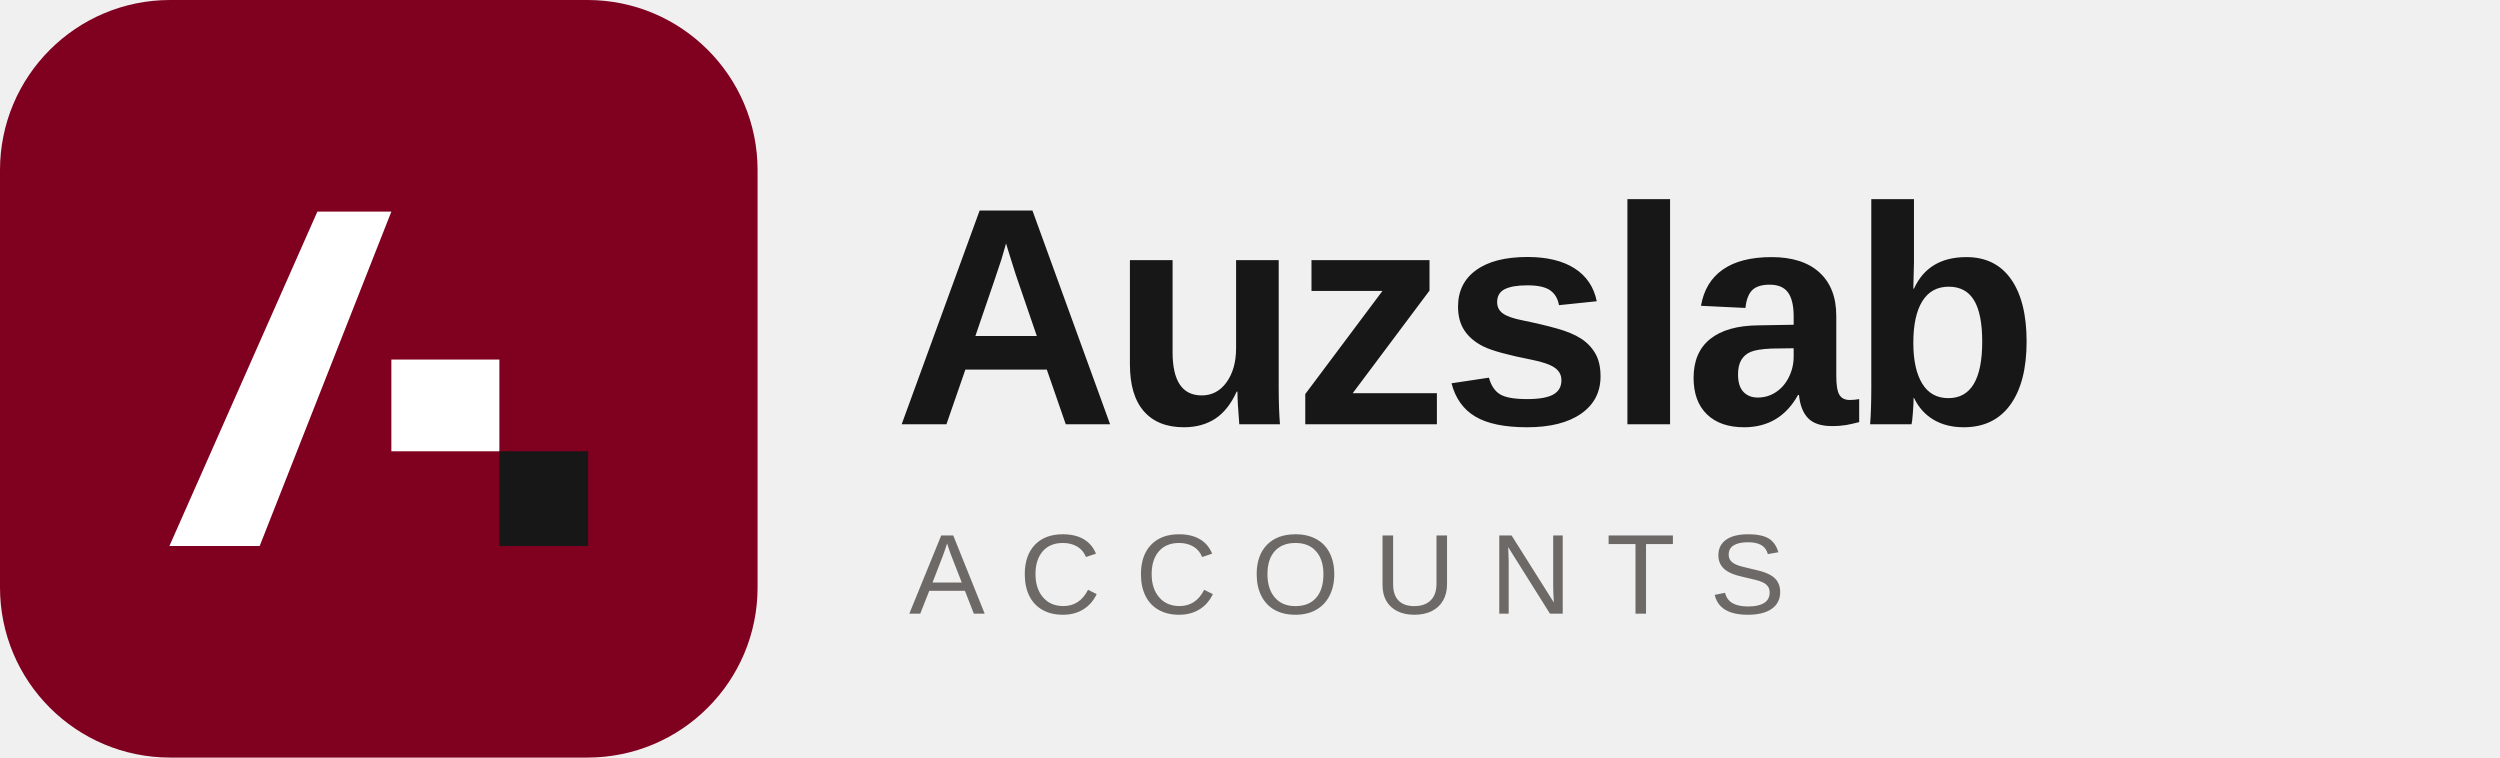
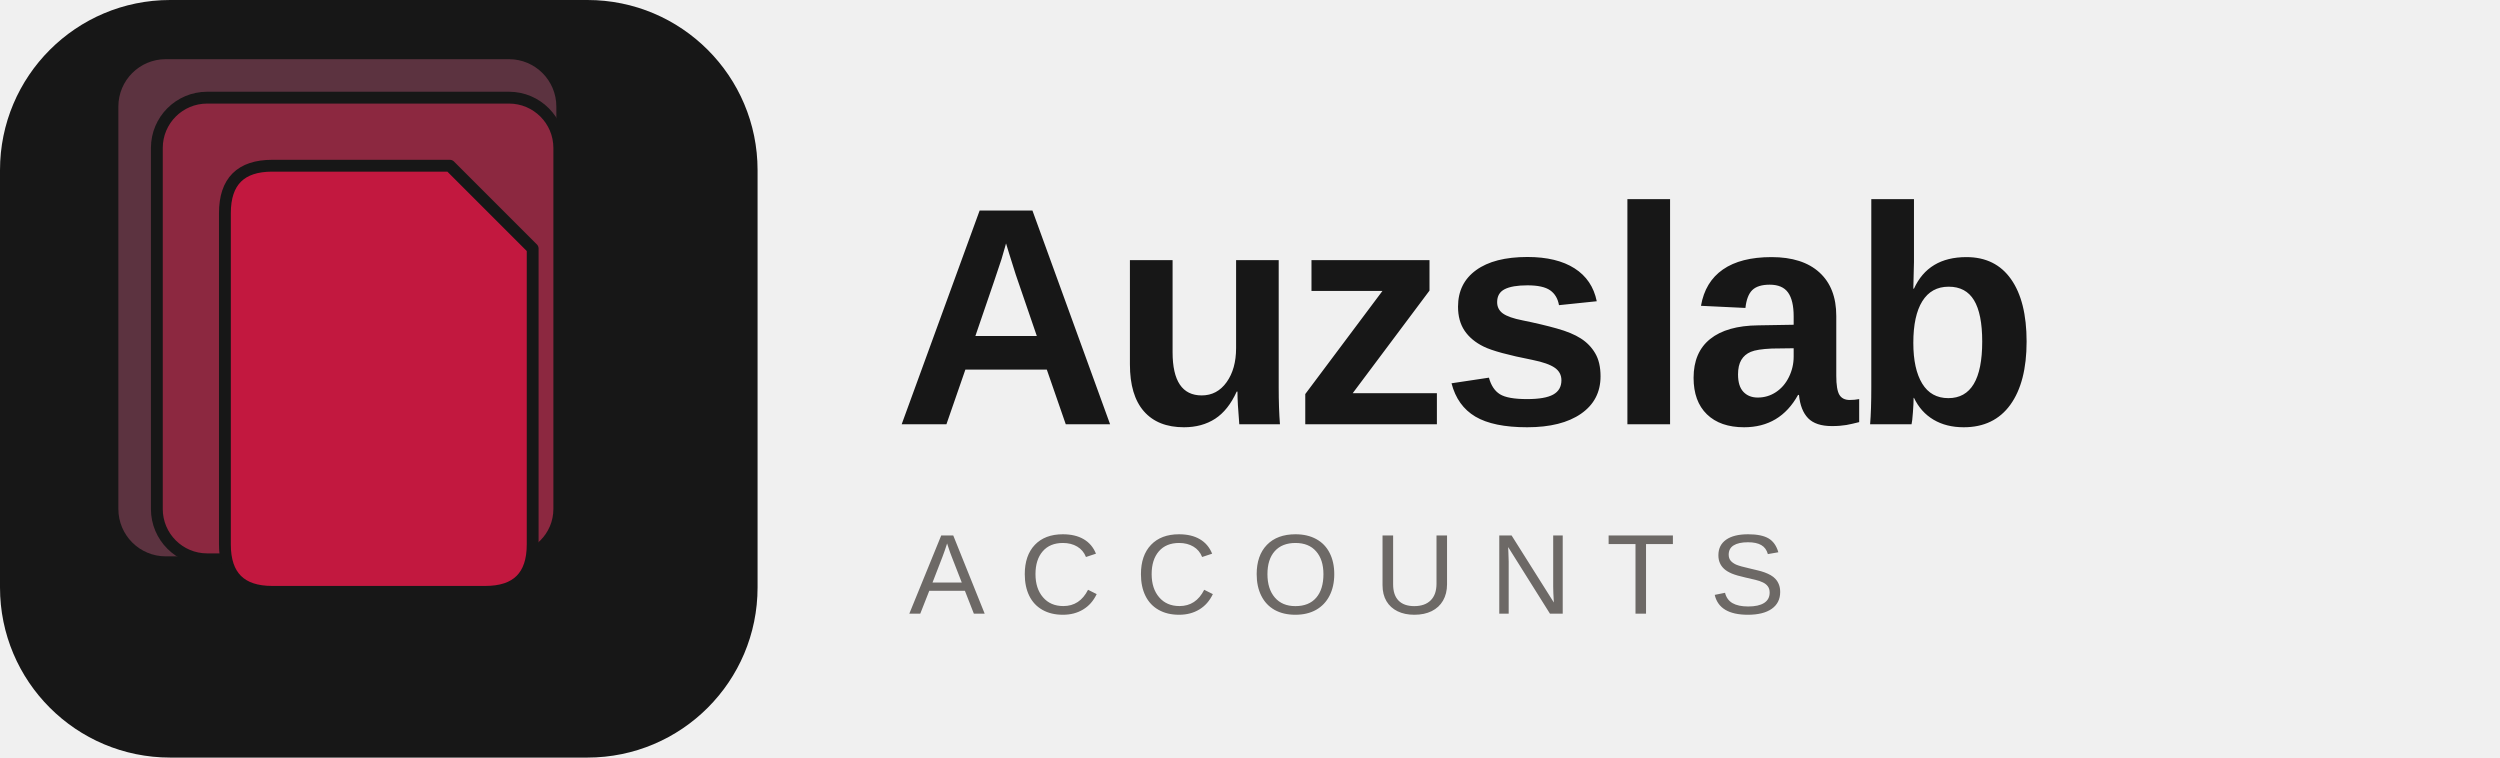
<svg xmlns="http://www.w3.org/2000/svg" viewBox="0 0 660 200" width="660" height="200" role="img" aria-label="AUZslab ACCOUNTS">
  <svg viewBox="0 0 512 512" x="0" y="0" width="200" height="200">
-     <rect width="512" height="512" rx="115" fill="#800020" />
-     <polygon points="114.5,369.0 214.5,143.0 264.5,143.0 175.5,369.0" fill="#ffffff" />
-     <rect x="264.5" y="243.0" width="73.0" height="62.0" fill="#ffffff" />
-     <rect x="337.5" y="305.0" width="60.0" height="64.0" fill="#171717" />
+     <rect width="512" height="512" rx="115" fill="#171717" />
+     <rect x="76" y="36" width="304" height="344" rx="36" fill="#5c3340" stroke="#171717" stroke-width="8" />
+     <rect x="106" y="66" width="272" height="312" rx="34" fill="#8c2840" stroke="#171717" stroke-width="8" />
+     <path d="M184,112 L304,112 L360,168 L360,368 Q360,400 328,400 L184,400 Q152,400 152,368 L152,144 Q152,112 184,112 Z" fill="#c2183f" stroke="#171717" stroke-width="8" stroke-linejoin="round" />
  </svg>
  <text x="236" y="112" font-family="-apple-system,BlinkMacSystemFont,'SF Pro Display','Helvetica Neue',Arial,sans-serif" font-size="82" font-weight="600" letter-spacing="-2" fill="#171717">Auzslab</text>
  <text x="240" y="162" font-family="-apple-system,BlinkMacSystemFont,'SF Pro Text','Helvetica Neue',Arial,sans-serif" font-size="30" font-weight="500" letter-spacing="9" fill="#6d6966">ACCOUNTS</text>
</svg>
